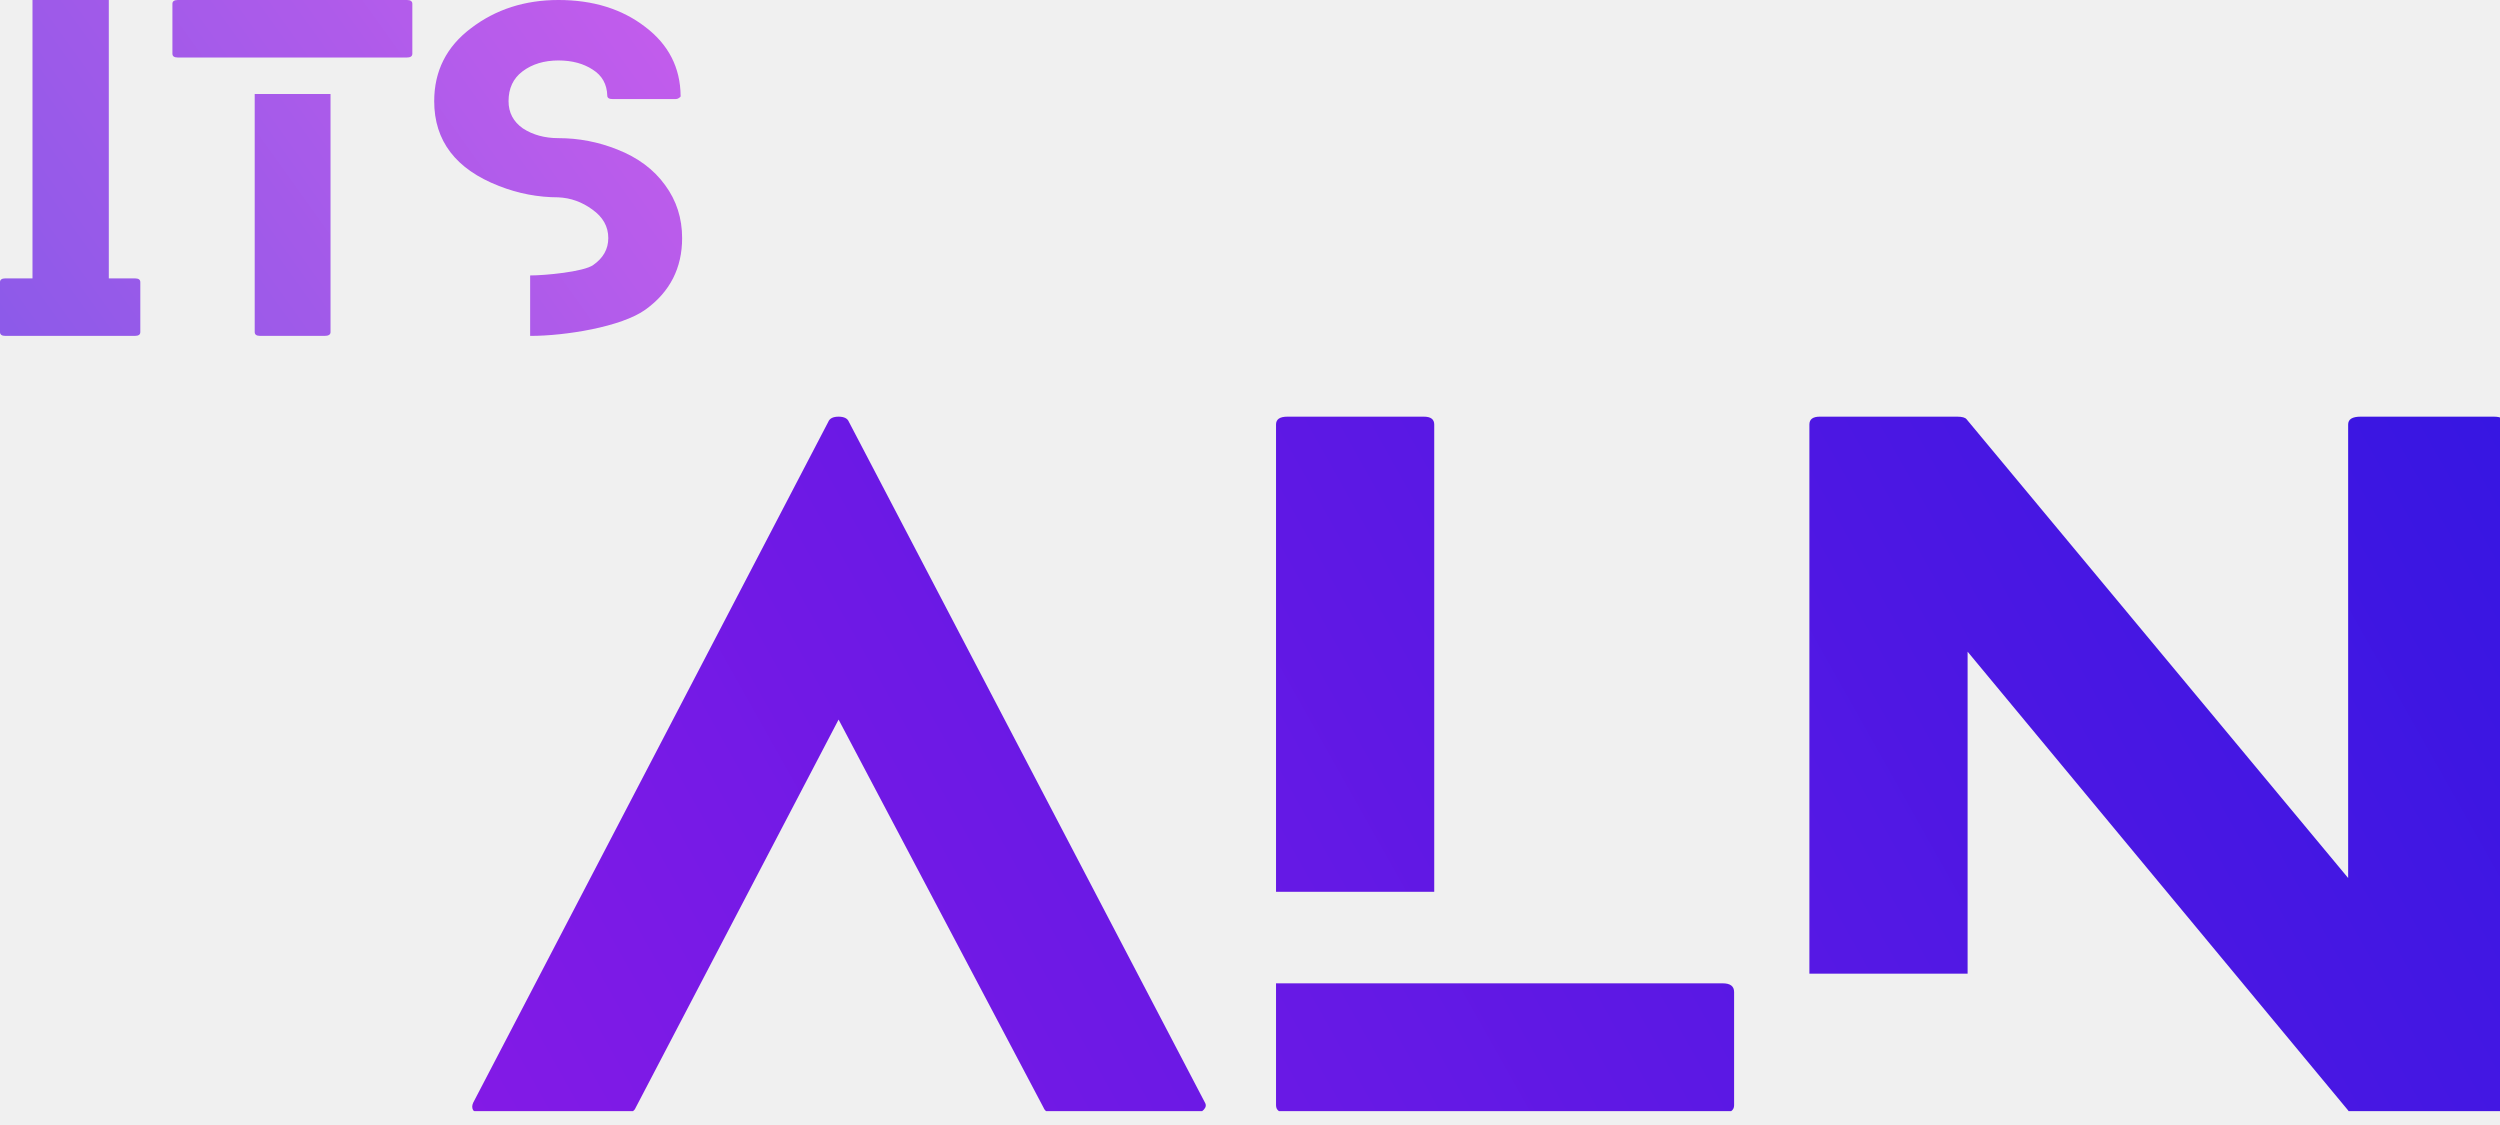
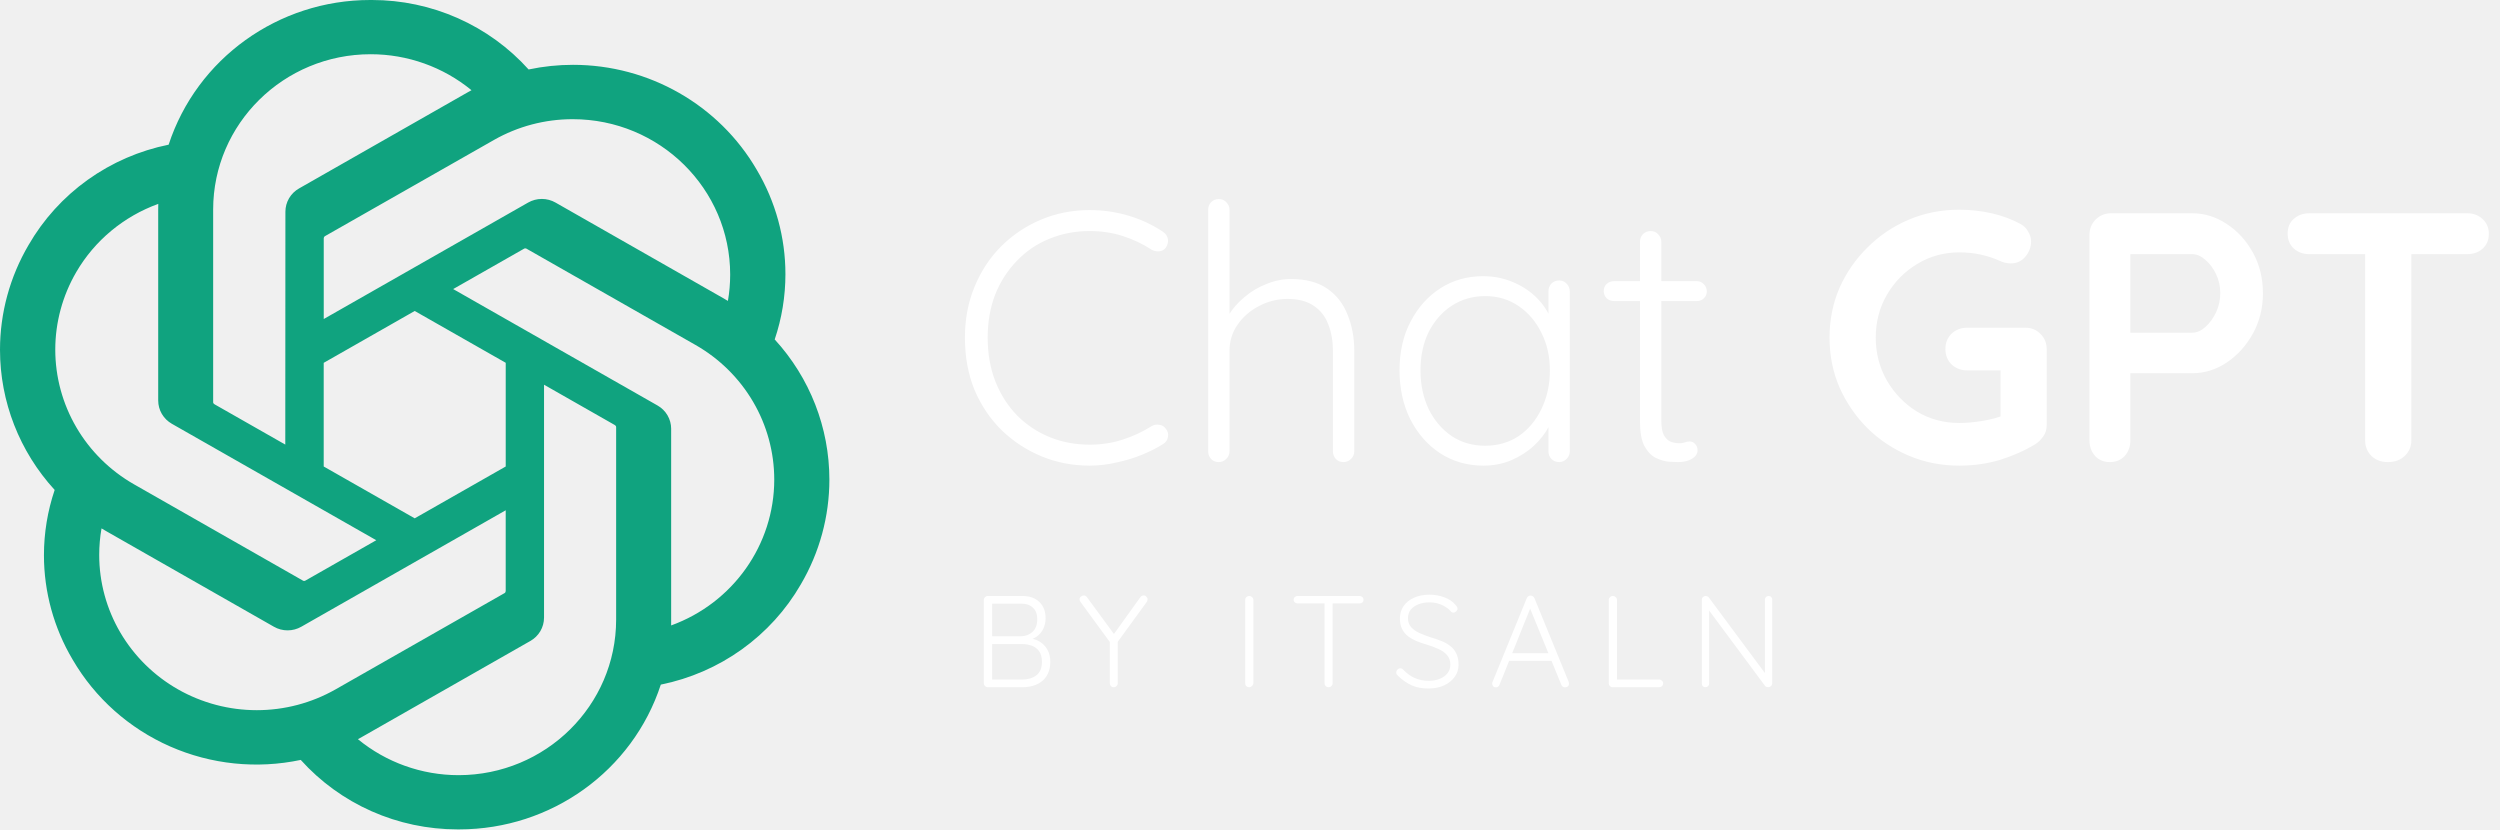
- <svg xmlns="http://www.w3.org/2000/svg" width="120" height="54" viewBox="0 0 120 54" fill="none">
-   <g clip-path="url(#clip0_419_269)">
-     <path d="M57.837 52.924C57.904 53.035 57.887 53.147 57.788 53.258C57.689 53.37 57.556 53.425 57.391 53.425H50.541C50.31 53.425 50.161 53.342 50.094 53.175L40.252 34.54L30.509 53.175C30.443 53.342 30.277 53.425 30.013 53.425H23.213C22.981 53.425 22.816 53.384 22.716 53.3C22.65 53.189 22.65 53.063 22.716 52.924L39.756 20.251C39.822 20.084 39.987 20 40.252 20C40.517 20 40.682 20.084 40.748 20.251L57.837 52.924ZM82.691 47.2C83.055 47.2 83.237 47.339 83.237 47.618V53.05C83.237 53.3 83.055 53.425 82.691 53.425H61.795C61.431 53.425 61.249 53.3 61.249 53.05V47.2H68.843H82.691ZM68.843 42.807H61.249V20.376C61.249 20.125 61.431 20 61.795 20H68.347C68.677 20 68.843 20.125 68.843 20.376V42.807ZM119.71 20C120.074 20 120.256 20.125 120.256 20.376V53.05C120.256 53.3 120.074 53.425 119.71 53.425H113.158C112.893 53.425 112.744 53.384 112.711 53.3L94.445 31.281V46.737H86.851V20.376C86.851 20.125 87.017 20 87.348 20H93.949C94.181 20 94.33 20.042 94.396 20.125L112.711 42.144V20.376C112.711 20.125 112.91 20 113.307 20H119.71Z" fill="url(#paint0_linear_419_269)" />
-     <path opacity="0.7" d="M6.472 13.362C6.647 13.362 6.735 13.422 6.735 13.543V15.941C6.735 16.062 6.647 16.123 6.472 16.123H0.263C0.088 16.123 0 16.062 0 15.941V13.543C0 13.422 0.088 13.362 0.263 13.362H1.56V7.658V2.761V0H5.223V2.761V7.658V13.362H6.472ZM12.226 4.511H15.865V15.941C15.865 16.062 15.77 16.123 15.578 16.123H12.49C12.314 16.123 12.226 16.062 12.226 15.941V4.511ZM8.539 2.761C8.364 2.761 8.276 2.701 8.276 2.58V0.181C8.276 0.06 8.364 0 8.539 0H19.529C19.704 0 19.792 0.06 19.792 0.181V2.58C19.792 2.701 19.704 2.761 19.529 2.761H8.539ZM29.629 7.175C30.619 7.564 31.385 8.135 31.927 8.888C32.47 9.627 32.742 10.473 32.742 11.427C32.742 12.865 32.159 14.007 30.994 14.853C29.828 15.7 27.099 16.123 25.471 16.123H25.447V13.221H25.471C26.125 13.221 28.017 13.053 28.48 12.717C28.959 12.381 29.198 11.951 29.198 11.427C29.198 10.876 28.943 10.419 28.432 10.057C27.937 9.694 27.394 9.499 26.804 9.472C25.83 9.472 24.881 9.291 23.955 8.928C21.88 8.122 20.842 6.765 20.842 4.857C20.842 3.406 21.433 2.237 22.614 1.35C23.795 0.45 25.192 0 26.804 0C28.464 0 29.852 0.43 30.97 1.29C32.087 2.136 32.654 3.238 32.67 4.595C32.685 4.622 32.661 4.655 32.598 4.696C32.55 4.736 32.486 4.756 32.406 4.756H29.414C29.238 4.756 29.15 4.702 29.15 4.595C29.134 4.044 28.903 3.628 28.456 3.345C28.009 3.05 27.458 2.902 26.804 2.902C26.118 2.902 25.543 3.077 25.08 3.426C24.633 3.762 24.41 4.239 24.41 4.857C24.41 5.408 24.641 5.845 25.104 6.167C25.583 6.476 26.149 6.631 26.804 6.631C27.777 6.631 28.719 6.812 29.629 7.175Z" fill="url(#paint1_linear_419_269)" />
+ <svg xmlns="http://www.w3.org/2000/svg" width="211" height="70" viewBox="0 0 211 70" fill="none">
+   <g clip-path="url(#clip0_605_19)">
+     <path d="M65.385 28.649C65.985 26.872 66.29 25.012 66.29 23.14C66.29 20.042 65.454 17 63.867 14.326C60.679 8.851 54.766 5.471 48.366 5.471C47.105 5.471 45.848 5.602 44.615 5.863C42.956 4.02 40.921 2.544 38.642 1.533C36.364 0.523 33.894 5.38793e-05 31.396 0H31.284L31.242 0C23.49 0 16.616 4.936 14.233 12.211C11.766 12.71 9.436 13.723 7.398 15.181C5.36 16.64 3.662 18.512 2.416 20.671C0.834 23.361 0.001 26.415 0 29.524C0.001 33.895 1.645 38.109 4.614 41.351C4.014 43.128 3.709 44.988 3.709 46.86C3.709 49.958 4.545 53 6.132 55.673C8.018 58.914 10.899 61.48 14.359 63.002C17.819 64.523 21.68 64.92 25.383 64.137C27.042 65.98 29.078 67.456 31.356 68.467C33.635 69.477 36.105 70 38.603 70H38.715L38.761 70C46.517 70 53.389 65.064 55.772 57.782C58.238 57.283 60.569 56.27 62.606 54.811C64.644 53.352 66.343 51.481 67.589 49.322C69.168 46.634 70 43.583 70 40.476C69.999 36.106 68.355 31.892 65.386 28.65L65.385 28.649ZM38.72 65.424H38.701C35.598 65.423 32.593 64.348 30.209 62.388C30.351 62.312 30.491 62.234 30.629 62.153L44.754 54.102C45.107 53.904 45.4 53.618 45.604 53.272C45.808 52.926 45.915 52.533 45.916 52.133V32.47L51.886 35.871C51.917 35.887 51.944 35.91 51.965 35.938C51.985 35.966 51.998 35.999 52.002 36.033V52.305C51.994 59.54 46.053 65.409 38.72 65.424ZM10.155 53.386C8.988 51.395 8.373 49.137 8.373 46.837C8.373 46.087 8.439 45.335 8.568 44.596C8.673 44.658 8.857 44.769 8.988 44.843L23.114 52.894C23.466 53.097 23.866 53.204 24.274 53.203C24.682 53.203 25.082 53.096 25.435 52.893L42.681 43.068V49.871L42.681 49.883C42.681 49.916 42.673 49.948 42.658 49.977C42.644 50.007 42.622 50.032 42.595 50.052L28.316 58.187C26.295 59.334 24.005 59.939 21.674 59.939C19.34 59.939 17.047 59.333 15.025 58.183C13.004 57.033 11.324 55.378 10.155 53.385V53.386ZM6.439 22.959C7.99 20.3 10.44 18.264 13.359 17.207C13.359 17.328 13.352 17.54 13.352 17.688V33.789L13.352 33.803C13.352 34.202 13.459 34.595 13.663 34.941C13.867 35.286 14.159 35.573 14.511 35.771L31.757 45.595L25.787 48.996C25.758 49.015 25.724 49.027 25.689 49.03C25.654 49.033 25.618 49.028 25.586 49.014L11.304 40.872C9.286 39.718 7.609 38.061 6.444 36.067C5.279 34.072 4.666 31.811 4.665 29.509C4.666 27.21 5.278 24.952 6.439 22.96L6.439 22.959ZM55.493 34.222L38.247 24.397L44.218 20.997C44.247 20.977 44.281 20.966 44.316 20.963C44.351 20.959 44.387 20.965 44.419 20.979L58.7 29.114C60.721 30.266 62.398 31.922 63.565 33.916C64.732 35.911 65.346 38.173 65.347 40.475C65.347 45.971 61.871 50.889 56.645 52.787V36.204C56.646 36.198 56.646 36.191 56.646 36.185C56.645 35.787 56.539 35.396 56.337 35.051C56.134 34.706 55.843 34.42 55.493 34.222ZM61.436 25.397C61.297 25.313 61.157 25.231 61.016 25.151L46.89 17.099C46.538 16.897 46.138 16.79 45.73 16.79C45.323 16.79 44.922 16.897 44.57 17.099L27.324 26.925V20.122L27.324 20.11C27.324 20.043 27.356 19.981 27.409 19.941L41.689 11.813C43.709 10.664 45.999 10.059 48.331 10.059C55.673 10.059 61.627 15.934 61.627 23.178C61.627 23.922 61.563 24.664 61.436 25.397V25.397ZM24.078 37.523L18.106 34.122C18.075 34.106 18.048 34.083 18.027 34.055C18.007 34.027 17.994 33.994 17.99 33.96V17.687C17.993 10.447 23.947 4.577 31.286 4.577C34.395 4.577 37.405 5.652 39.794 7.613C39.686 7.671 39.499 7.773 39.374 7.848L25.249 15.899C24.896 16.096 24.603 16.383 24.399 16.729C24.195 17.075 24.088 17.468 24.088 17.868V17.881L24.078 37.523ZM27.321 30.623L35.002 26.246L42.683 30.62V39.372L35.002 43.747L27.321 39.372V30.623Z" fill="#10A37F" />
+     <path d="M98.15 19.56C98.39 19.72 98.53 19.93 98.57 20.19C98.61 20.43 98.55 20.67 98.39 20.91C98.25 21.09 98.07 21.19 97.85 21.21C97.63 21.23 97.42 21.19 97.22 21.09C96.46 20.59 95.64 20.2 94.76 19.92C93.9 19.64 92.97 19.5 91.97 19.5C90.75 19.5 89.61 19.72 88.55 20.16C87.51 20.58 86.6 21.2 85.82 22.02C85.04 22.82 84.43 23.77 83.99 24.87C83.57 25.97 83.36 27.18 83.36 28.5C83.36 29.86 83.58 31.1 84.02 32.22C84.46 33.32 85.07 34.27 85.85 35.07C86.65 35.87 87.57 36.48 88.61 36.9C89.65 37.32 90.77 37.53 91.97 37.53C92.95 37.53 93.87 37.39 94.73 37.11C95.61 36.83 96.43 36.45 97.19 35.97C97.39 35.85 97.6 35.81 97.82 35.85C98.06 35.87 98.25 35.98 98.39 36.18C98.57 36.4 98.63 36.64 98.57 36.9C98.53 37.14 98.4 37.33 98.18 37.47C97.68 37.79 97.09 38.09 96.41 38.37C95.73 38.65 95.01 38.87 94.25 39.03C93.49 39.21 92.73 39.3 91.97 39.3C90.53 39.3 89.18 39.04 87.92 38.52C86.66 38 85.54 37.27 84.56 36.33C83.58 35.37 82.81 34.23 82.25 32.91C81.71 31.59 81.44 30.12 81.44 28.5C81.44 26.94 81.71 25.51 82.25 24.21C82.79 22.89 83.54 21.75 84.5 20.79C85.46 19.83 86.58 19.08 87.86 18.54C89.14 18 90.51 17.73 91.97 17.73C93.11 17.73 94.21 17.89 95.27 18.21C96.33 18.53 97.29 18.98 98.15 19.56ZM108.96 23.55C110.22 23.55 111.24 23.82 112.02 24.36C112.8 24.9 113.37 25.63 113.73 26.55C114.11 27.47 114.3 28.49 114.3 29.61V38.1C114.3 38.34 114.21 38.55 114.03 38.73C113.85 38.91 113.64 39 113.4 39C113.12 39 112.9 38.91 112.74 38.73C112.58 38.55 112.5 38.34 112.5 38.1V29.61C112.5 28.79 112.37 28.05 112.11 27.39C111.87 26.73 111.47 26.21 110.91 25.83C110.35 25.43 109.6 25.23 108.66 25.23C107.82 25.23 107.02 25.43 106.26 25.83C105.52 26.21 104.92 26.73 104.46 27.39C104 28.05 103.77 28.79 103.77 29.61V38.1C103.77 38.34 103.68 38.55 103.5 38.73C103.32 38.91 103.11 39 102.87 39C102.59 39 102.37 38.91 102.21 38.73C102.05 38.55 101.97 38.34 101.97 38.1V17.7C101.97 17.46 102.05 17.25 102.21 17.07C102.39 16.89 102.61 16.8 102.87 16.8C103.13 16.8 103.34 16.89 103.5 17.07C103.68 17.25 103.77 17.46 103.77 17.7V27.42L103.08 28.47C103.12 27.85 103.31 27.25 103.65 26.67C104.01 26.07 104.47 25.54 105.03 25.08C105.59 24.6 106.21 24.23 106.89 23.97C107.57 23.69 108.26 23.55 108.96 23.55ZM131.59 23.67C131.85 23.67 132.06 23.76 132.22 23.94C132.4 24.12 132.49 24.34 132.49 24.6V38.1C132.49 38.34 132.4 38.55 132.22 38.73C132.04 38.91 131.83 39 131.59 39C131.33 39 131.11 38.91 130.93 38.73C130.77 38.55 130.69 38.34 130.69 38.1V34.53L131.2 34.29C131.2 34.85 131.04 35.42 130.72 36C130.42 36.58 130 37.12 129.46 37.62C128.92 38.12 128.28 38.53 127.54 38.85C126.82 39.15 126.04 39.3 125.2 39.3C123.84 39.3 122.62 38.95 121.54 38.25C120.48 37.55 119.64 36.59 119.02 35.37C118.42 34.15 118.12 32.78 118.12 31.26C118.12 29.7 118.43 28.33 119.05 27.15C119.67 25.95 120.51 25.01 121.57 24.33C122.63 23.65 123.83 23.31 125.17 23.31C126.03 23.31 126.83 23.46 127.57 23.76C128.33 24.06 128.99 24.47 129.55 24.99C130.11 25.51 130.54 26.11 130.84 26.79C131.16 27.45 131.32 28.14 131.32 28.86L130.69 28.41V24.6C130.69 24.34 130.77 24.12 130.93 23.94C131.11 23.76 131.33 23.67 131.59 23.67ZM125.35 37.62C126.41 37.62 127.35 37.35 128.17 36.81C128.99 36.25 129.63 35.49 130.09 34.53C130.57 33.55 130.81 32.46 130.81 31.26C130.81 30.08 130.57 29.02 130.09 28.08C129.63 27.14 128.99 26.39 128.17 25.83C127.35 25.27 126.41 24.99 125.35 24.99C124.31 24.99 123.37 25.26 122.53 25.8C121.71 26.34 121.06 27.08 120.58 28.02C120.12 28.96 119.89 30.04 119.89 31.26C119.89 32.46 120.12 33.55 120.58 34.53C121.06 35.49 121.71 36.25 122.53 36.81C123.35 37.35 124.29 37.62 125.35 37.62ZM136.224 23.73H143.214C143.454 23.73 143.654 23.82 143.814 24C143.974 24.16 144.054 24.36 144.054 24.6C144.054 24.82 143.974 25.01 143.814 25.17C143.654 25.33 143.454 25.41 143.214 25.41H136.224C135.984 25.41 135.774 25.33 135.594 25.17C135.434 24.99 135.354 24.79 135.354 24.57C135.354 24.33 135.434 24.13 135.594 23.97C135.774 23.81 135.984 23.73 136.224 23.73ZM139.314 19.5C139.574 19.5 139.784 19.59 139.944 19.77C140.124 19.95 140.214 20.16 140.214 20.4V35.46C140.214 36.02 140.284 36.44 140.424 36.72C140.584 37 140.784 37.19 141.024 37.29C141.264 37.37 141.504 37.41 141.744 37.41C141.904 37.41 142.044 37.39 142.164 37.35C142.304 37.29 142.454 37.26 142.614 37.26C142.794 37.26 142.944 37.33 143.064 37.47C143.204 37.61 143.274 37.79 143.274 38.01C143.274 38.29 143.114 38.53 142.794 38.73C142.474 38.91 142.094 39 141.654 39C141.474 39 141.204 38.99 140.844 38.97C140.484 38.93 140.114 38.82 139.734 38.64C139.354 38.44 139.034 38.1 138.774 37.62C138.534 37.14 138.414 36.45 138.414 35.55V20.4C138.414 20.16 138.494 19.95 138.654 19.77C138.834 19.59 139.054 19.5 139.314 19.5ZM165.363 39.3C163.843 39.3 162.423 39.02 161.103 38.46C159.783 37.9 158.623 37.13 157.623 36.15C156.623 35.15 155.833 34 155.253 32.7C154.693 31.4 154.413 30 154.413 28.5C154.413 27 154.693 25.6 155.253 24.3C155.833 23 156.623 21.86 157.623 20.88C158.623 19.88 159.783 19.1 161.103 18.54C162.423 17.98 163.843 17.7 165.363 17.7C166.303 17.7 167.213 17.8 168.093 18C168.973 18.2 169.783 18.5 170.523 18.9C170.823 19.06 171.043 19.28 171.183 19.56C171.343 19.82 171.423 20.09 171.423 20.37C171.423 20.85 171.263 21.28 170.943 21.66C170.623 22.04 170.213 22.23 169.713 22.23C169.553 22.23 169.383 22.21 169.203 22.17C169.043 22.13 168.883 22.07 168.723 21.99C168.223 21.77 167.693 21.6 167.133 21.48C166.573 21.36 165.983 21.3 165.363 21.3C164.063 21.3 162.873 21.63 161.793 22.29C160.733 22.93 159.883 23.8 159.243 24.9C158.623 25.98 158.313 27.18 158.313 28.5C158.313 29.8 158.623 31 159.243 32.1C159.883 33.2 160.733 34.08 161.793 34.74C162.873 35.38 164.063 35.7 165.363 35.7C165.963 35.7 166.623 35.64 167.343 35.52C168.063 35.4 168.653 35.24 169.113 35.04L168.843 35.94V30.81L169.353 31.26H166.023C165.503 31.26 165.063 31.09 164.703 30.75C164.363 30.41 164.193 29.98 164.193 29.46C164.193 28.94 164.363 28.51 164.703 28.17C165.063 27.83 165.503 27.66 166.023 27.66H170.943C171.463 27.66 171.893 27.84 172.233 28.2C172.573 28.54 172.743 28.97 172.743 29.49V35.85C172.743 36.25 172.643 36.58 172.443 36.84C172.263 37.1 172.053 37.31 171.813 37.47C170.893 38.03 169.883 38.48 168.783 38.82C167.703 39.14 166.563 39.3 165.363 39.3ZM185.022 18C186.062 18 187.032 18.3 187.932 18.9C188.852 19.5 189.592 20.31 190.152 21.33C190.712 22.35 190.992 23.49 190.992 24.75C190.992 25.99 190.712 27.12 190.152 28.14C189.592 29.16 188.852 29.98 187.932 30.6C187.032 31.2 186.062 31.5 185.022 31.5H179.502L179.802 30.96V37.17C179.802 37.69 179.642 38.13 179.322 38.49C179.002 38.83 178.582 39 178.062 39C177.562 39 177.152 38.83 176.832 38.49C176.512 38.13 176.352 37.69 176.352 37.17V19.83C176.352 19.31 176.522 18.88 176.862 18.54C177.222 18.18 177.662 18 178.182 18H185.022ZM185.022 28.08C185.402 28.08 185.772 27.92 186.132 27.6C186.492 27.28 186.792 26.87 187.032 26.37C187.272 25.85 187.392 25.31 187.392 24.75C187.392 24.17 187.272 23.63 187.032 23.13C186.792 22.63 186.492 22.23 186.132 21.93C185.772 21.61 185.402 21.45 185.022 21.45H179.442L179.802 20.91V28.56L179.472 28.08H185.022ZM201.538 39C200.978 39 200.518 38.83 200.158 38.49C199.798 38.13 199.618 37.69 199.618 37.17V19.77H203.518V37.17C203.518 37.69 203.328 38.13 202.948 38.49C202.588 38.83 202.118 39 201.538 39ZM194.908 21.45C194.388 21.45 193.948 21.29 193.588 20.97C193.248 20.65 193.078 20.23 193.078 19.71C193.078 19.19 193.248 18.78 193.588 18.48C193.948 18.16 194.388 18 194.908 18H208.228C208.748 18 209.178 18.16 209.518 18.48C209.878 18.8 210.058 19.22 210.058 19.74C210.058 20.26 209.878 20.68 209.518 21C209.178 21.3 208.748 21.45 208.228 21.45H194.908Z" fill="white" />
+     <path d="M86.279 50.3C86.895 50.3 87.375 50.469 87.72 50.806C88.072 51.136 88.248 51.598 88.248 52.192C88.248 52.5 88.182 52.793 88.05 53.072C87.918 53.351 87.724 53.578 87.467 53.754C87.21 53.923 86.891 54.018 86.51 54.04L86.466 53.82C86.737 53.82 87.001 53.86 87.258 53.941C87.522 54.014 87.757 54.135 87.962 54.304C88.167 54.473 88.332 54.685 88.457 54.942C88.582 55.191 88.644 55.496 88.644 55.855C88.644 56.236 88.578 56.566 88.446 56.845C88.321 57.116 88.149 57.336 87.929 57.505C87.716 57.674 87.471 57.798 87.192 57.879C86.913 57.96 86.624 58 86.323 58H83.364C83.276 58 83.199 57.967 83.133 57.901C83.067 57.835 83.034 57.758 83.034 57.67V50.63C83.034 50.542 83.067 50.465 83.133 50.399C83.199 50.333 83.276 50.3 83.364 50.3H86.279ZM86.191 50.949H83.606L83.738 50.751V53.864L83.617 53.699H86.191C86.572 53.692 86.891 53.567 87.148 53.325C87.412 53.083 87.544 52.724 87.544 52.247C87.544 51.844 87.427 51.528 87.192 51.301C86.957 51.066 86.624 50.949 86.191 50.949ZM86.268 54.359H83.683L83.738 54.293V57.45L83.672 57.351H86.29C86.759 57.351 87.152 57.234 87.467 56.999C87.782 56.757 87.94 56.376 87.94 55.855C87.94 55.488 87.863 55.195 87.709 54.975C87.555 54.755 87.35 54.597 87.093 54.502C86.836 54.407 86.561 54.359 86.268 54.359ZM96.528 50.256C96.624 50.256 96.701 50.293 96.759 50.366C96.825 50.432 96.858 50.505 96.858 50.586C96.858 50.623 96.851 50.659 96.836 50.696C96.829 50.725 96.814 50.758 96.792 50.795L94.207 54.348L94.339 53.919V57.67C94.339 57.758 94.306 57.835 94.24 57.901C94.174 57.967 94.094 58 93.998 58C93.903 58 93.822 57.967 93.756 57.901C93.698 57.835 93.668 57.758 93.668 57.67V53.996L93.723 54.26L91.204 50.817C91.175 50.78 91.153 50.744 91.138 50.707C91.124 50.663 91.116 50.623 91.116 50.586C91.116 50.491 91.153 50.414 91.226 50.355C91.307 50.289 91.388 50.256 91.468 50.256C91.578 50.256 91.67 50.307 91.743 50.41L94.108 53.633L93.943 53.611L96.242 50.41C96.316 50.307 96.411 50.256 96.528 50.256ZM105.787 57.659C105.779 57.754 105.739 57.835 105.666 57.901C105.6 57.967 105.523 58 105.435 58C105.332 58 105.248 57.967 105.182 57.901C105.123 57.835 105.094 57.754 105.094 57.659V50.641C105.094 50.546 105.127 50.465 105.193 50.399C105.259 50.333 105.343 50.3 105.446 50.3C105.534 50.3 105.611 50.333 105.677 50.399C105.75 50.465 105.787 50.546 105.787 50.641V57.659ZM112.132 58C112.029 58 111.945 57.967 111.879 57.901C111.82 57.835 111.791 57.758 111.791 57.67V50.663H112.473V57.67C112.473 57.758 112.44 57.835 112.374 57.901C112.308 57.967 112.227 58 112.132 58ZM109.514 50.927C109.426 50.927 109.349 50.898 109.283 50.839C109.217 50.78 109.184 50.703 109.184 50.608C109.184 50.52 109.217 50.447 109.283 50.388C109.349 50.329 109.426 50.3 109.514 50.3H114.75C114.838 50.3 114.915 50.329 114.981 50.388C115.047 50.447 115.08 50.524 115.08 50.619C115.08 50.714 115.047 50.791 114.981 50.85C114.915 50.901 114.838 50.927 114.75 50.927H109.514ZM120.605 58.11C120.048 58.117 119.564 58.029 119.153 57.846C118.743 57.663 118.35 57.388 117.976 57.021C117.94 56.992 117.907 56.955 117.877 56.911C117.855 56.867 117.844 56.816 117.844 56.757C117.844 56.669 117.877 56.588 117.943 56.515C118.017 56.442 118.097 56.405 118.185 56.405C118.273 56.405 118.354 56.442 118.427 56.515C118.713 56.823 119.036 57.058 119.395 57.219C119.762 57.38 120.154 57.461 120.572 57.461C120.924 57.461 121.236 57.406 121.507 57.296C121.786 57.186 122.006 57.028 122.167 56.823C122.329 56.618 122.409 56.379 122.409 56.108C122.409 55.771 122.318 55.499 122.134 55.294C121.951 55.081 121.709 54.909 121.408 54.777C121.108 54.638 120.774 54.513 120.407 54.403C120.107 54.315 119.821 54.216 119.549 54.106C119.278 53.989 119.036 53.849 118.823 53.688C118.611 53.519 118.446 53.314 118.328 53.072C118.211 52.83 118.152 52.537 118.152 52.192C118.152 51.803 118.255 51.459 118.46 51.158C118.666 50.857 118.955 50.623 119.329 50.454C119.711 50.278 120.151 50.19 120.649 50.19C121.082 50.19 121.496 50.263 121.892 50.41C122.296 50.557 122.615 50.773 122.849 51.059C122.959 51.176 123.014 51.283 123.014 51.378C123.014 51.451 122.978 51.525 122.904 51.598C122.831 51.671 122.75 51.708 122.662 51.708C122.589 51.708 122.527 51.682 122.475 51.631C122.351 51.477 122.193 51.341 122.002 51.224C121.812 51.099 121.599 51.004 121.364 50.938C121.137 50.872 120.899 50.839 120.649 50.839C120.305 50.839 119.993 50.894 119.714 51.004C119.443 51.107 119.227 51.257 119.065 51.455C118.911 51.653 118.834 51.891 118.834 52.17C118.834 52.478 118.922 52.731 119.098 52.929C119.274 53.127 119.505 53.292 119.791 53.424C120.077 53.549 120.382 53.666 120.704 53.776C121.02 53.864 121.32 53.967 121.606 54.084C121.9 54.194 122.156 54.333 122.376 54.502C122.604 54.671 122.78 54.883 122.904 55.14C123.036 55.397 123.102 55.719 123.102 56.108C123.102 56.482 122.996 56.819 122.783 57.12C122.571 57.421 122.277 57.659 121.903 57.835C121.537 58.011 121.104 58.103 120.605 58.11ZM129.233 51.147L126.56 57.791C126.531 57.864 126.49 57.919 126.439 57.956C126.388 57.993 126.329 58.011 126.263 58.011C126.16 58.011 126.083 57.985 126.032 57.934C125.981 57.875 125.951 57.806 125.944 57.725C125.937 57.688 125.94 57.644 125.955 57.593L128.859 50.487C128.896 50.406 128.94 50.351 128.991 50.322C129.05 50.285 129.116 50.267 129.189 50.267C129.262 50.267 129.325 50.289 129.376 50.333C129.435 50.37 129.479 50.421 129.508 50.487L132.401 57.56C132.416 57.604 132.423 57.648 132.423 57.692C132.423 57.795 132.39 57.875 132.324 57.934C132.258 57.985 132.181 58.011 132.093 58.011C132.02 58.011 131.954 57.993 131.895 57.956C131.844 57.912 131.803 57.857 131.774 57.791L129.035 51.103L129.233 51.147ZM127.198 55.778L127.473 55.129H130.883L131.015 55.778H127.198ZM140.038 57.351C140.126 57.351 140.203 57.384 140.269 57.45C140.335 57.509 140.368 57.582 140.368 57.67C140.368 57.765 140.335 57.846 140.269 57.912C140.203 57.971 140.126 58 140.038 58H136.111C136.016 58 135.935 57.967 135.869 57.901C135.81 57.835 135.781 57.758 135.781 57.67V50.63C135.781 50.542 135.814 50.465 135.88 50.399C135.946 50.333 136.03 50.3 136.133 50.3C136.221 50.3 136.298 50.333 136.364 50.399C136.437 50.465 136.474 50.542 136.474 50.63V57.538L136.265 57.351H140.038ZM149.268 50.3C149.363 50.3 149.436 50.329 149.488 50.388C149.546 50.447 149.576 50.52 149.576 50.608V57.648C149.576 57.758 149.539 57.846 149.466 57.912C149.4 57.971 149.323 58 149.235 58C149.191 58 149.143 57.993 149.092 57.978C149.04 57.956 149 57.927 148.971 57.89L144.065 51.279L144.252 51.18V57.703C144.252 57.784 144.222 57.853 144.164 57.912C144.105 57.971 144.032 58 143.944 58C143.848 58 143.771 57.971 143.713 57.912C143.661 57.853 143.636 57.784 143.636 57.703V50.63C143.636 50.52 143.669 50.439 143.735 50.388C143.801 50.329 143.874 50.3 143.955 50.3C143.999 50.3 144.046 50.311 144.098 50.333C144.149 50.348 144.189 50.377 144.219 50.421L149.07 56.955L148.96 57.153V50.608C148.96 50.52 148.989 50.447 149.048 50.388C149.114 50.329 149.187 50.3 149.268 50.3Z" fill="white" />
  </g>
  <defs>
-     <linearGradient id="paint0_linear_419_269" x1="144.534" y1="15.207" x2="-36.248" y2="116.873" gradientUnits="userSpaceOnUse">
-       <stop stop-color="#2515E1" />
-       <stop offset="1" stop-color="#C11EEA" />
-     </linearGradient>
-     <linearGradient id="paint1_linear_419_269" x1="39.479" y1="-2.679" x2="-17.677" y2="38.219" gradientUnits="userSpaceOnUse">
-       <stop stop-color="#C11EEA" />
-       <stop offset="1" stop-color="#2515E1" />
-     </linearGradient>
-     <clipPath id="clip0_419_269">
-       <rect width="120" height="53.333" fill="white" />
+     <clipPath id="clip0_605_19">
+       <rect width="211" height="70" fill="white" />
    </clipPath>
  </defs>
</svg>
